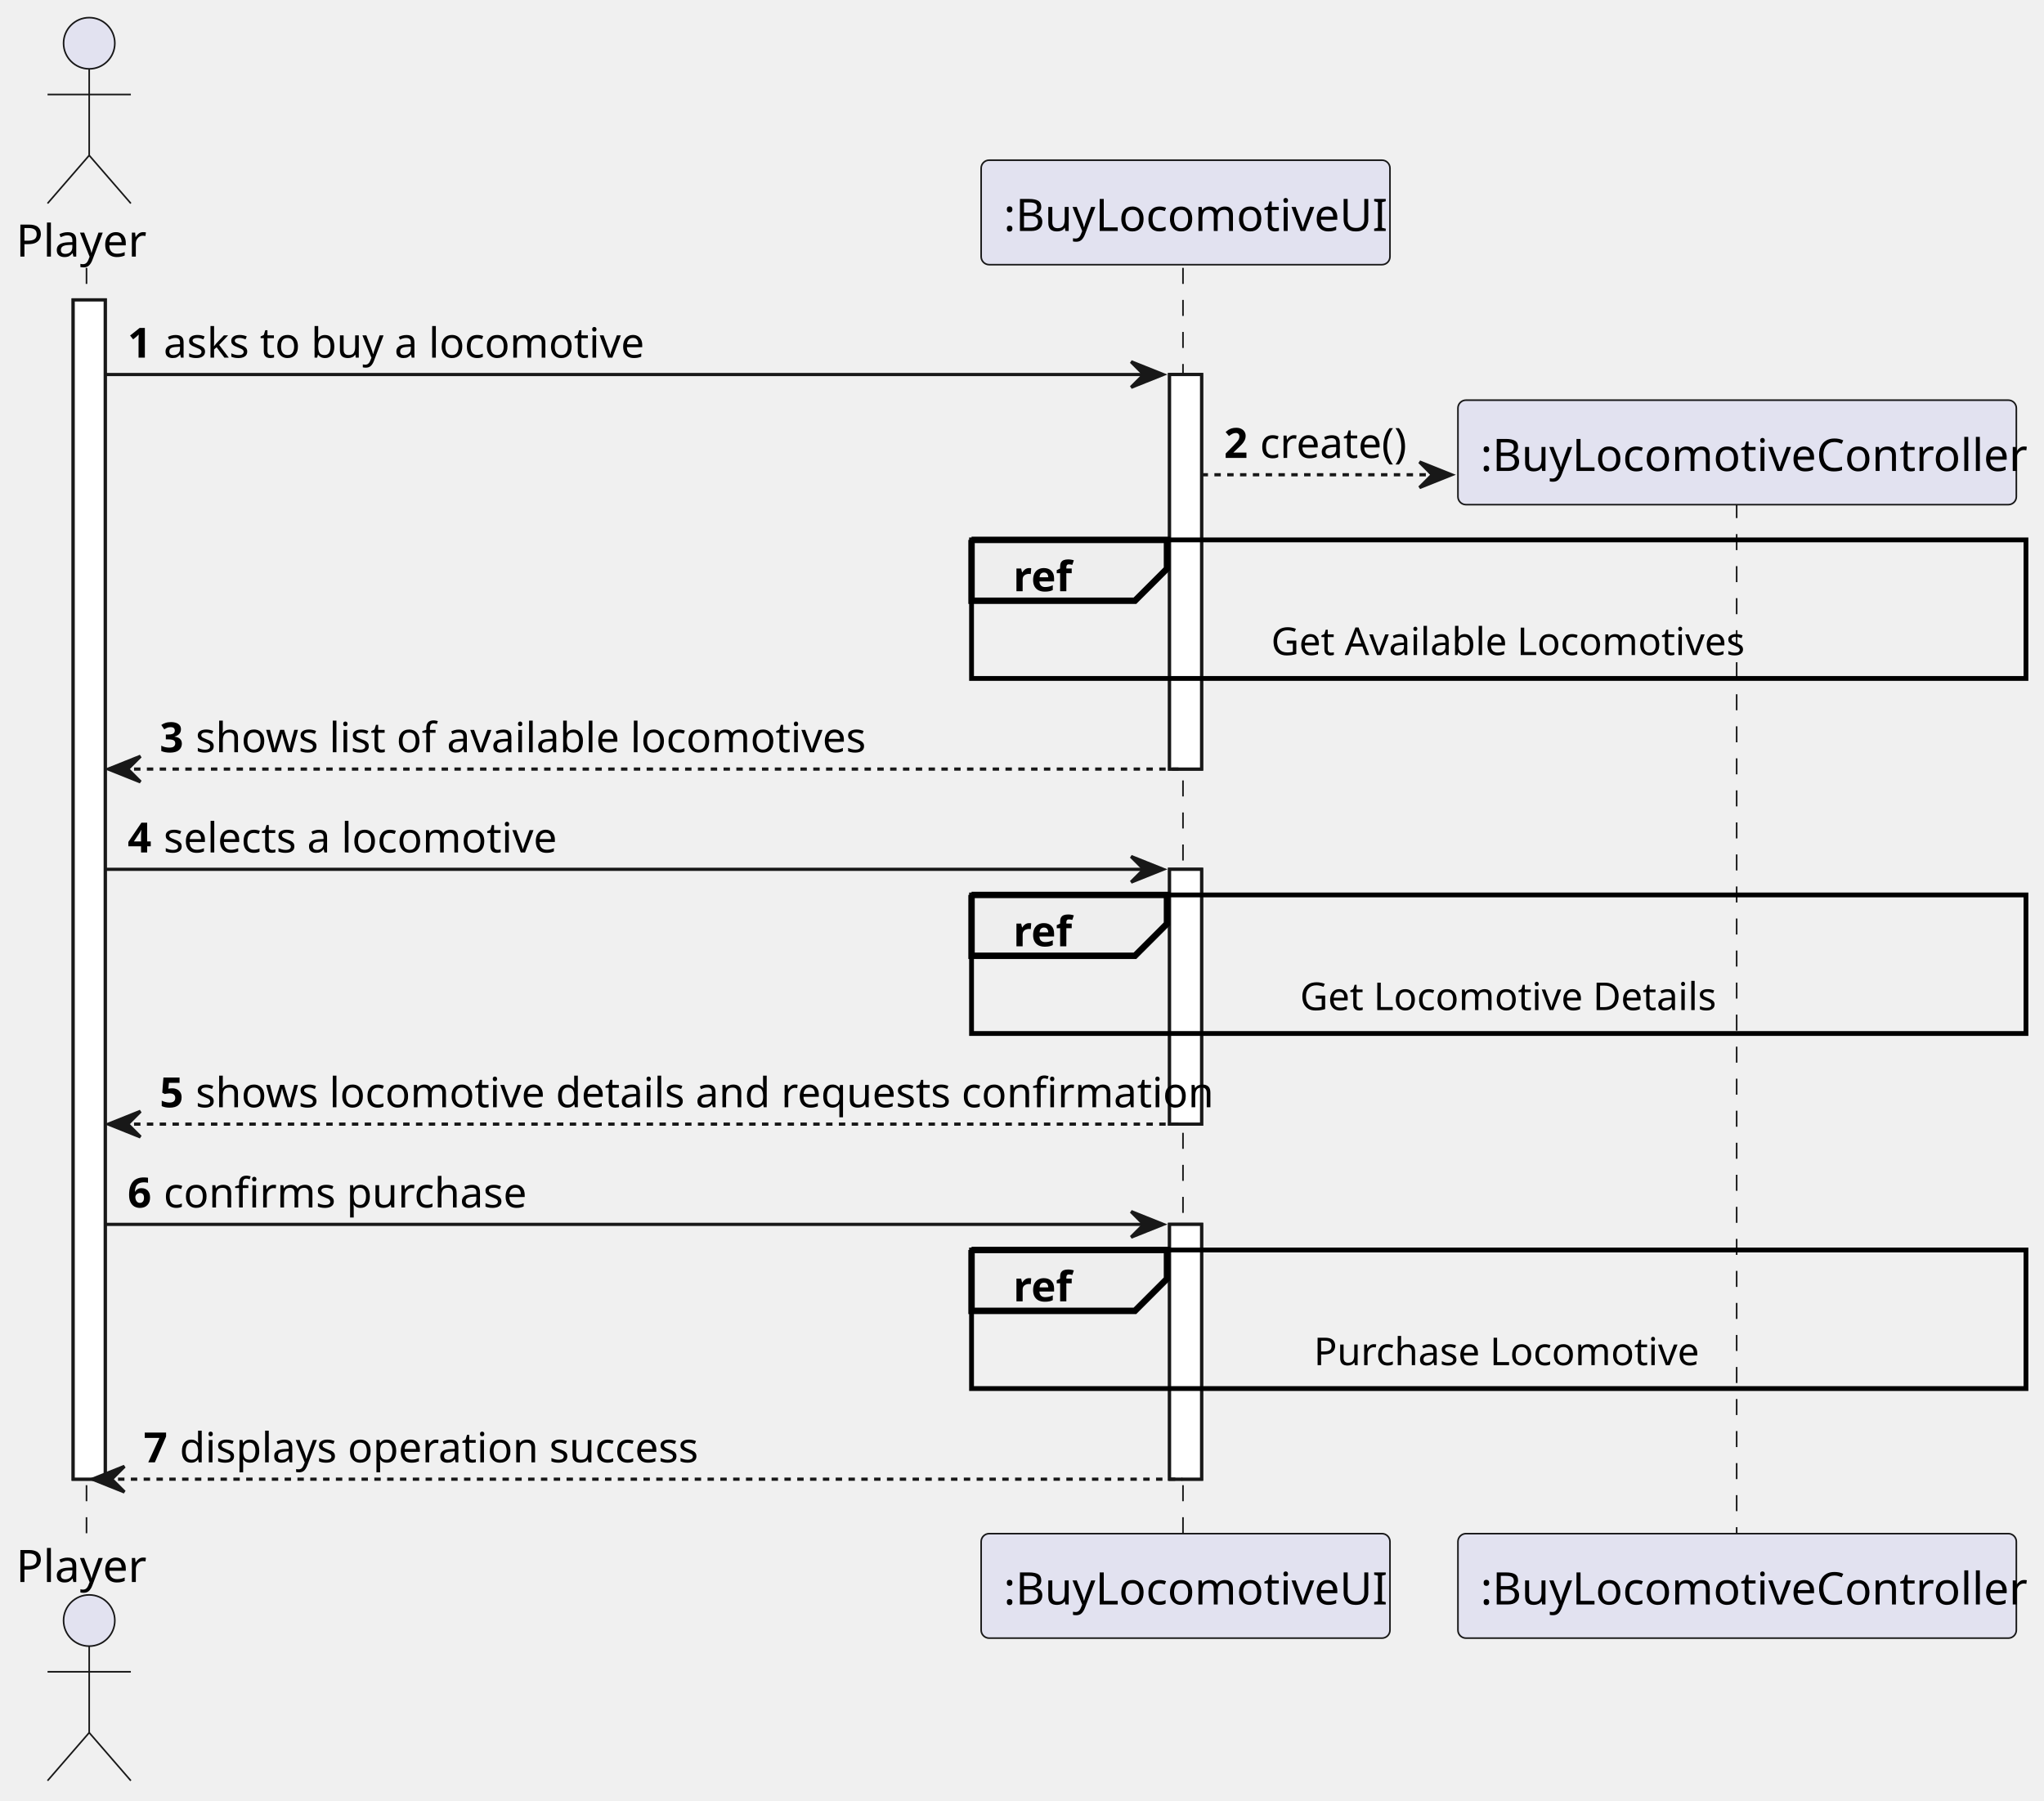
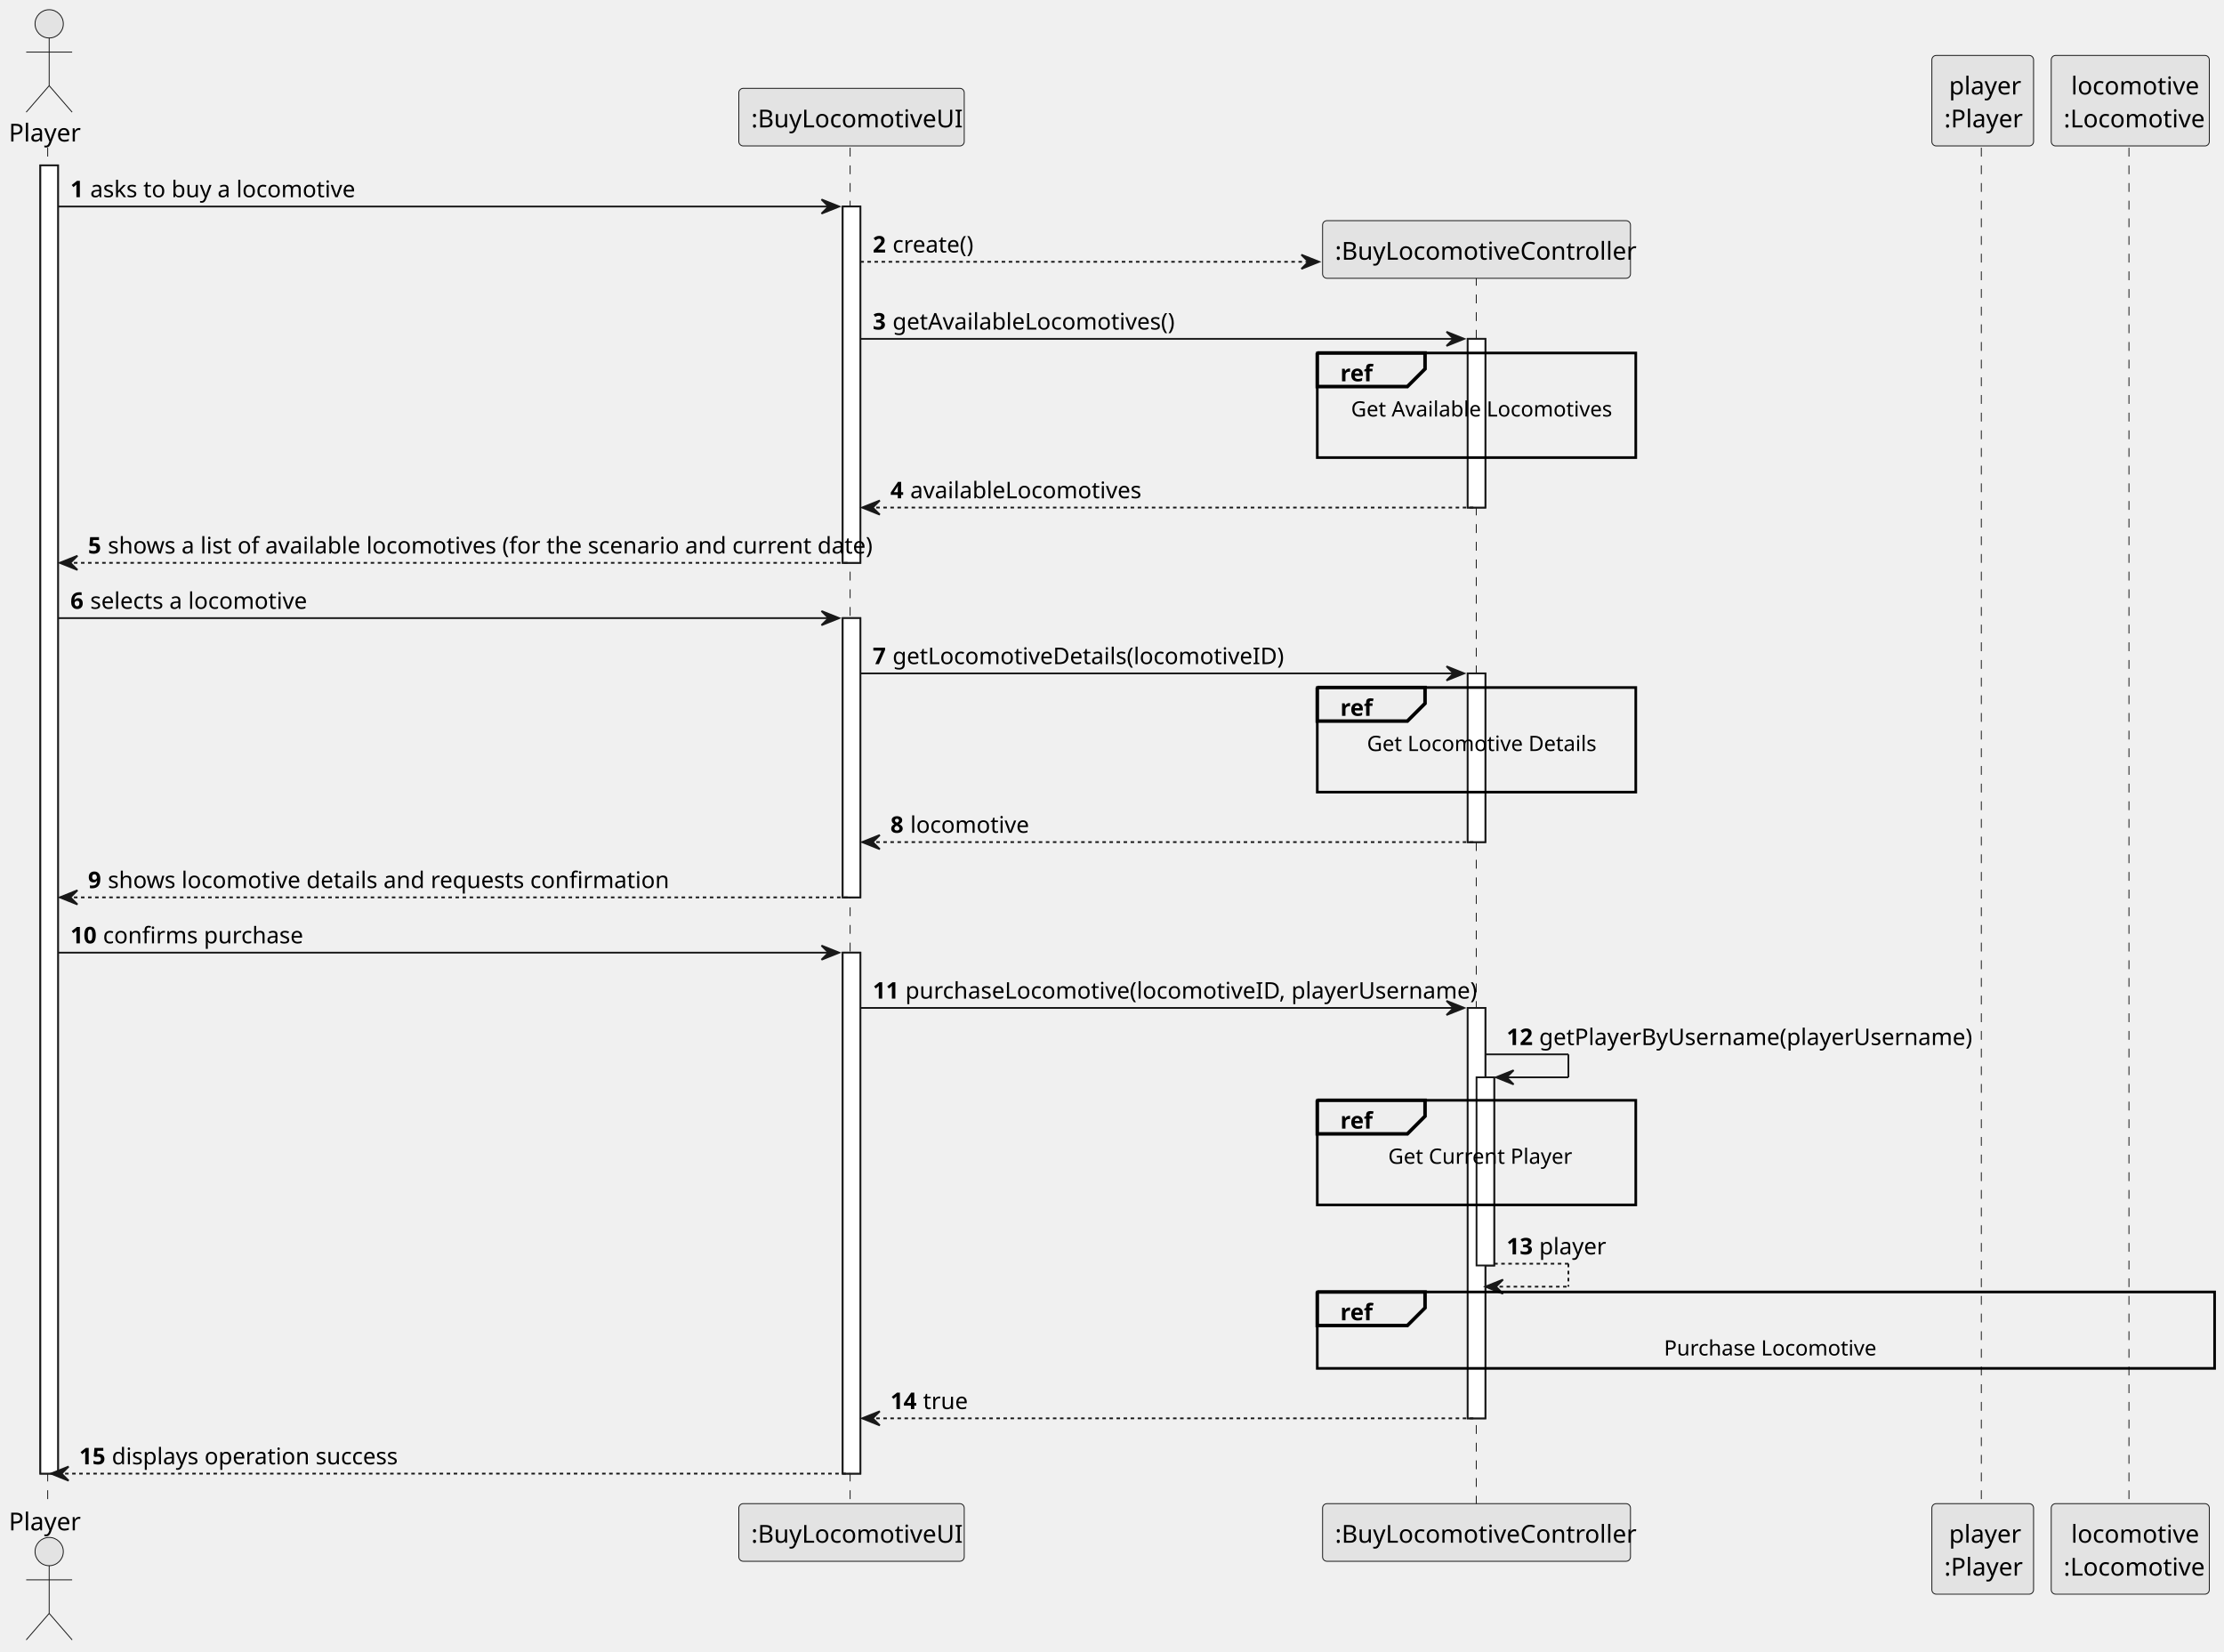
- <svg xmlns="http://www.w3.org/2000/svg" contentStyleType="text/css" height="562px" preserveAspectRatio="none" style="width:638px;height:562px;background:#FFFFFF;" version="1.1" viewBox="0 0 638 562" width="638px" zoomAndPan="magnify">
+ <svg xmlns="http://www.w3.org/2000/svg" contentStyleType="text/css" height="935px" preserveAspectRatio="none" style="width:1259px;height:935px;background:#FFFFFF;" version="1.1" viewBox="0 0 1259 935" width="1259px" zoomAndPan="magnify">
  <defs />
  <g>
-     <rect fill="#FFFFFF" height="368.123" style="stroke:#181818;stroke-width:1.0;" width="10" x="22.841" y="93.621" />
-     <rect fill="#FFFFFF" height="123.164" style="stroke:#181818;stroke-width:1.0;" width="10" x="365.053" y="116.912" />
-     <rect fill="#FFFFFF" height="79.543" style="stroke:#181818;stroke-width:1.0;" width="10" x="365.053" y="271.367" />
-     <rect fill="#FFFFFF" height="79.543" style="stroke:#181818;stroke-width:1.0;" width="10" x="365.053" y="382.201" />
-     <line style="stroke:#181818;stroke-width:0.5;stroke-dasharray:5.0,5.0;" x1="27" x2="27" y1="83.621" y2="479.744" />
-     <line style="stroke:#181818;stroke-width:0.5;stroke-dasharray:5.0,5.0;" x1="369.25" x2="369.25" y1="83.621" y2="479.744" />
-     <line style="stroke:#181818;stroke-width:0.5;stroke-dasharray:5.0,5.0;" x1="542.072" x2="542.072" y1="156.723" y2="479.744" />
+     <rect fill="#FFFFFF" height="740.586" style="stroke:#181818;stroke-width:1.0;" width="10" x="22.841" y="93.621" />
+     <rect fill="#FFFFFF" height="201.707" style="stroke:#181818;stroke-width:1.0;" width="10" x="477.051" y="116.912" />
+     <rect fill="#FFFFFF" height="158.086" style="stroke:#181818;stroke-width:1.0;" width="10" x="477.051" y="349.91" />
+     <rect fill="#FFFFFF" height="294.92" style="stroke:#181818;stroke-width:1.0;" width="10" x="477.051" y="539.287" />
+     <rect fill="#FFFFFF" height="95.504" style="stroke:#181818;stroke-width:1.0;" width="10" x="830.861" y="191.824" />
+     <rect fill="#FFFFFF" height="95.504" style="stroke:#181818;stroke-width:1.0;" width="10" x="830.861" y="381.201" />
+     <rect fill="#FFFFFF" height="232.338" style="stroke:#181818;stroke-width:1.0;" width="10" x="830.861" y="570.578" />
+     <rect fill="#FFFFFF" height="106.504" style="stroke:#181818;stroke-width:1.0;" width="10" x="835.861" y="609.869" />
+     <line style="stroke:#181818;stroke-width:0.5;stroke-dasharray:5.0,5.0;" x1="27" x2="27" y1="83.621" y2="852.207" />
+     <line style="stroke:#181818;stroke-width:0.5;stroke-dasharray:5.0,5.0;" x1="481.248" x2="481.248" y1="83.621" y2="852.207" />
+     <line style="stroke:#181818;stroke-width:0.5;stroke-dasharray:5.0,5.0;" x1="835.713" x2="835.713" y1="156.723" y2="852.207" />
+     <line style="stroke:#181818;stroke-width:0.5;stroke-dasharray:5.0,5.0;" x1="1121.624" x2="1121.624" y1="83.621" y2="852.207" />
+     <line style="stroke:#181818;stroke-width:0.5;stroke-dasharray:5.0,5.0;" x1="1205.196" x2="1205.196" y1="83.621" y2="852.207" />
    <text fill="#000000" font-family="sans-serif" font-size="14" lengthAdjust="spacing" textLength="39.683" x="5" y="80.107">Player</text>
-     <ellipse cx="27.841" cy="13.5" fill="#E2E2F0" rx="8" ry="8" style="stroke:#181818;stroke-width:0.5;" />
+     <ellipse cx="27.841" cy="13.5" fill="#E3E3E3" rx="8" ry="8" style="stroke:#181818;stroke-width:0.5;" />
    <path d="M27.841,21.5 L27.841,48.5 M14.841,29.5 L40.841,29.5 M27.841,48.5 L14.841,63.5 M27.841,48.5 L40.841,63.5 " fill="none" style="stroke:#181818;stroke-width:0.5;" />
-     <text fill="#000000" font-family="sans-serif" font-size="14" lengthAdjust="spacing" textLength="39.683" x="5" y="493.852">Player</text>
-     <ellipse cx="27.841" cy="505.865" fill="#E2E2F0" rx="8" ry="8" style="stroke:#181818;stroke-width:0.5;" />
-     <path d="M27.841,513.865 L27.841,540.865 M14.841,521.865 L40.841,521.865 M27.841,540.865 L14.841,555.865 M27.841,540.865 L40.841,555.865 " fill="none" style="stroke:#181818;stroke-width:0.5;" />
-     <rect fill="#E2E2F0" height="32.621" rx="2.5" ry="2.5" style="stroke:#181818;stroke-width:0.5;" width="127.606" x="306.25" y="50" />
-     <text fill="#000000" font-family="sans-serif" font-size="14" lengthAdjust="spacing" textLength="113.606" x="313.25" y="72.107">:BuyLocomotiveUI</text>
-     <rect fill="#E2E2F0" height="32.621" rx="2.5" ry="2.5" style="stroke:#181818;stroke-width:0.5;" width="127.606" x="306.25" y="478.744" />
-     <text fill="#000000" font-family="sans-serif" font-size="14" lengthAdjust="spacing" textLength="113.606" x="313.25" y="500.852">:BuyLocomotiveUI</text>
-     <rect fill="#E2E2F0" height="32.621" rx="2.5" ry="2.5" style="stroke:#181818;stroke-width:0.5;" width="174.296" x="455.072" y="478.744" />
-     <text fill="#000000" font-family="sans-serif" font-size="14" lengthAdjust="spacing" textLength="160.296" x="462.072" y="500.852">:BuyLocomotiveController</text>
-     <rect fill="#FFFFFF" height="368.123" style="stroke:#181818;stroke-width:1.0;" width="10" x="22.841" y="93.621" />
-     <rect fill="#FFFFFF" height="123.164" style="stroke:#181818;stroke-width:1.0;" width="10" x="365.053" y="116.912" />
-     <rect fill="#FFFFFF" height="79.543" style="stroke:#181818;stroke-width:1.0;" width="10" x="365.053" y="271.367" />
-     <rect fill="#FFFFFF" height="79.543" style="stroke:#181818;stroke-width:1.0;" width="10" x="365.053" y="382.201" />
-     <polygon fill="#181818" points="353.053,112.912,363.053,116.912,353.053,120.912,357.053,116.912" style="stroke:#181818;stroke-width:1.0;" />
-     <line style="stroke:#181818;stroke-width:1.0;" x1="32.841" x2="359.053" y1="116.912" y2="116.912" />
+     <text fill="#000000" font-family="sans-serif" font-size="14" lengthAdjust="spacing" textLength="39.683" x="5" y="866.314">Player</text>
+     <ellipse cx="27.841" cy="878.328" fill="#E3E3E3" rx="8" ry="8" style="stroke:#181818;stroke-width:0.5;" />
+     <path d="M27.841,886.328 L27.841,913.328 M14.841,894.328 L40.841,894.328 M27.841,913.328 L14.841,928.328 M27.841,913.328 L40.841,928.328 " fill="none" style="stroke:#181818;stroke-width:0.5;" />
+     <rect fill="#E3E3E3" height="32.621" rx="2.5" ry="2.5" style="stroke:#181818;stroke-width:0.5;" width="127.606" x="418.248" y="50" />
+     <text fill="#000000" font-family="sans-serif" font-size="14" lengthAdjust="spacing" textLength="113.606" x="425.248" y="72.107">:BuyLocomotiveUI</text>
+     <rect fill="#E3E3E3" height="32.621" rx="2.5" ry="2.5" style="stroke:#181818;stroke-width:0.5;" width="127.606" x="418.248" y="851.207" />
+     <text fill="#000000" font-family="sans-serif" font-size="14" lengthAdjust="spacing" textLength="113.606" x="425.248" y="873.314">:BuyLocomotiveUI</text>
+     <rect fill="#E3E3E3" height="32.621" rx="2.5" ry="2.5" style="stroke:#181818;stroke-width:0.5;" width="174.296" x="748.713" y="851.207" />
+     <text fill="#000000" font-family="sans-serif" font-size="14" lengthAdjust="spacing" textLength="160.296" x="755.713" y="873.314">:BuyLocomotiveController</text>
+     <rect fill="#E3E3E3" height="51.242" rx="2.5" ry="2.5" style="stroke:#181818;stroke-width:0.5;" width="57.572" x="1093.624" y="31.379" />
+     <text fill="#000000" font-family="sans-serif" font-size="14" lengthAdjust="spacing" textLength="38.131" x="1103.345" y="53.486">player</text>
+     <text fill="#000000" font-family="sans-serif" font-size="14" lengthAdjust="spacing" textLength="43.572" x="1100.624" y="72.107">:Player</text>
+     <rect fill="#E3E3E3" height="51.242" rx="2.5" ry="2.5" style="stroke:#181818;stroke-width:0.5;" width="57.572" x="1093.624" y="851.207" />
+     <text fill="#000000" font-family="sans-serif" font-size="14" lengthAdjust="spacing" textLength="38.131" x="1103.345" y="873.314">player</text>
+     <text fill="#000000" font-family="sans-serif" font-size="14" lengthAdjust="spacing" textLength="43.572" x="1100.624" y="891.936">:Player</text>
+     <rect fill="#E3E3E3" height="51.242" rx="2.5" ry="2.5" style="stroke:#181818;stroke-width:0.5;" width="89.482" x="1161.196" y="31.379" />
+     <text fill="#000000" font-family="sans-serif" font-size="14" lengthAdjust="spacing" textLength="66.917" x="1172.479" y="53.486">locomotive</text>
+     <text fill="#000000" font-family="sans-serif" font-size="14" lengthAdjust="spacing" textLength="75.482" x="1168.196" y="72.107">:Locomotive</text>
+     <rect fill="#E3E3E3" height="51.242" rx="2.5" ry="2.5" style="stroke:#181818;stroke-width:0.5;" width="89.482" x="1161.196" y="851.207" />
+     <text fill="#000000" font-family="sans-serif" font-size="14" lengthAdjust="spacing" textLength="66.917" x="1172.479" y="873.314">locomotive</text>
+     <text fill="#000000" font-family="sans-serif" font-size="14" lengthAdjust="spacing" textLength="75.482" x="1168.196" y="891.936">:Locomotive</text>
+     <rect fill="#FFFFFF" height="740.586" style="stroke:#181818;stroke-width:1.0;" width="10" x="22.841" y="93.621" />
+     <rect fill="#FFFFFF" height="201.707" style="stroke:#181818;stroke-width:1.0;" width="10" x="477.051" y="116.912" />
+     <rect fill="#FFFFFF" height="158.086" style="stroke:#181818;stroke-width:1.0;" width="10" x="477.051" y="349.91" />
+     <rect fill="#FFFFFF" height="294.92" style="stroke:#181818;stroke-width:1.0;" width="10" x="477.051" y="539.287" />
+     <rect fill="#FFFFFF" height="95.504" style="stroke:#181818;stroke-width:1.0;" width="10" x="830.861" y="191.824" />
+     <rect fill="#FFFFFF" height="95.504" style="stroke:#181818;stroke-width:1.0;" width="10" x="830.861" y="381.201" />
+     <rect fill="#FFFFFF" height="232.338" style="stroke:#181818;stroke-width:1.0;" width="10" x="830.861" y="570.578" />
+     <rect fill="#FFFFFF" height="106.504" style="stroke:#181818;stroke-width:1.0;" width="10" x="835.861" y="609.869" />
+     <polygon fill="#181818" points="465.051,112.912,475.051,116.912,465.051,120.912,469.051,116.912" style="stroke:#181818;stroke-width:1.0;" />
+     <line style="stroke:#181818;stroke-width:1.0;" x1="32.841" x2="471.051" y1="116.912" y2="116.912" />
    <text fill="#000000" font-family="sans-serif" font-size="13" font-weight="bold" lengthAdjust="spacing" textLength="7.23" x="39.841" y="111.649">1</text>
    <text fill="#000000" font-family="sans-serif" font-size="13" lengthAdjust="spacing" textLength="142.346" x="51.071" y="111.649">asks to buy a locomotive</text>
-     <polygon fill="#181818" points="443.072,144.203,453.072,148.203,443.072,152.203,447.072,148.203" style="stroke:#181818;stroke-width:1.0;" />
-     <line style="stroke:#181818;stroke-width:1.0;stroke-dasharray:2.0,2.0;" x1="375.053" x2="449.072" y1="148.203" y2="148.203" />
-     <text fill="#000000" font-family="sans-serif" font-size="13" font-weight="bold" lengthAdjust="spacing" textLength="7.23" x="382.053" y="142.94">2</text>
-     <text fill="#000000" font-family="sans-serif" font-size="13" lengthAdjust="spacing" textLength="44.789" x="393.283" y="142.94">create()</text>
-     <rect fill="#E2E2F0" height="32.621" rx="2.5" ry="2.5" style="stroke:#181818;stroke-width:0.5;" width="174.296" x="455.072" y="124.912" />
-     <text fill="#000000" font-family="sans-serif" font-size="14" lengthAdjust="spacing" textLength="160.296" x="462.072" y="147.019">:BuyLocomotiveController</text>
-     <rect fill="none" height="43.252" style="stroke:#000000;stroke-width:1.5;" width="329.118" x="303.25" y="168.533" />
-     <path d="M303.25,168.533 L364.25,168.533 L364.25,177.533 L354.25,187.533 L303.25,187.533 L303.25,168.533 " fill="#EEEEEE" style="stroke:#000000;stroke-width:2.0;" />
-     <text fill="#000000" font-family="sans-serif" font-size="13" font-weight="bold" lengthAdjust="spacing" textLength="16.618" x="316.25" y="184.561">ref</text>
-     <text fill="#000000" font-family="sans-serif" font-size="12" lengthAdjust="spacing" textLength="142.072" x="396.772" y="204.482">Get Available Locomotives</text>
-     <polygon fill="#181818" points="43.841,236.076,33.841,240.076,43.841,244.076,39.841,240.076" style="stroke:#181818;stroke-width:1.0;" />
-     <line style="stroke:#181818;stroke-width:1.0;stroke-dasharray:2.0,2.0;" x1="37.841" x2="369.053" y1="240.076" y2="240.076" />
-     <text fill="#000000" font-family="sans-serif" font-size="13" font-weight="bold" lengthAdjust="spacing" textLength="7.23" x="49.841" y="234.814">3</text>
-     <text fill="#000000" font-family="sans-serif" font-size="13" lengthAdjust="spacing" textLength="197.977" x="61.071" y="234.814">shows list of available locomotives</text>
-     <polygon fill="#181818" points="353.053,267.367,363.053,271.367,353.053,275.367,357.053,271.367" style="stroke:#181818;stroke-width:1.0;" />
-     <line style="stroke:#181818;stroke-width:1.0;" x1="32.841" x2="359.053" y1="271.367" y2="271.367" />
-     <text fill="#000000" font-family="sans-serif" font-size="13" font-weight="bold" lengthAdjust="spacing" textLength="7.23" x="39.841" y="266.104">4</text>
-     <text fill="#000000" font-family="sans-serif" font-size="13" lengthAdjust="spacing" textLength="117.051" x="51.071" y="266.104">selects a locomotive</text>
-     <rect fill="none" height="43.252" style="stroke:#000000;stroke-width:1.5;" width="329.118" x="303.25" y="279.367" />
-     <path d="M303.25,279.367 L364.25,279.367 L364.25,288.367 L354.25,298.367 L303.25,298.367 L303.25,279.367 " fill="#EEEEEE" style="stroke:#000000;stroke-width:2.0;" />
-     <text fill="#000000" font-family="sans-serif" font-size="13" font-weight="bold" lengthAdjust="spacing" textLength="16.618" x="316.25" y="295.396">ref</text>
-     <text fill="#000000" font-family="sans-serif" font-size="12" lengthAdjust="spacing" textLength="124.055" x="405.781" y="315.316">Get Locomotive Details</text>
-     <polygon fill="#181818" points="43.841,346.91,33.841,350.91,43.841,354.91,39.841,350.91" style="stroke:#181818;stroke-width:1.0;" />
-     <line style="stroke:#181818;stroke-width:1.0;stroke-dasharray:2.0,2.0;" x1="37.841" x2="369.053" y1="350.91" y2="350.91" />
-     <text fill="#000000" font-family="sans-serif" font-size="13" font-weight="bold" lengthAdjust="spacing" textLength="7.23" x="49.841" y="345.647">5</text>
-     <text fill="#000000" font-family="sans-serif" font-size="13" lengthAdjust="spacing" textLength="296.981" x="61.071" y="345.647">shows locomotive details and requests confirmation</text>
-     <polygon fill="#181818" points="353.053,378.201,363.053,382.201,353.053,386.201,357.053,382.201" style="stroke:#181818;stroke-width:1.0;" />
-     <line style="stroke:#181818;stroke-width:1.0;" x1="32.841" x2="359.053" y1="382.201" y2="382.201" />
-     <text fill="#000000" font-family="sans-serif" font-size="13" font-weight="bold" lengthAdjust="spacing" textLength="7.23" x="39.841" y="376.938">6</text>
-     <text fill="#000000" font-family="sans-serif" font-size="13" lengthAdjust="spacing" textLength="106.209" x="51.071" y="376.938">confirms purchase</text>
-     <rect fill="none" height="43.252" style="stroke:#000000;stroke-width:1.5;" width="329.118" x="303.25" y="390.201" />
-     <path d="M303.25,390.201 L364.25,390.201 L364.25,399.201 L354.25,409.201 L303.25,409.201 L303.25,390.201 " fill="#EEEEEE" style="stroke:#000000;stroke-width:2.0;" />
-     <text fill="#000000" font-family="sans-serif" font-size="13" font-weight="bold" lengthAdjust="spacing" textLength="16.618" x="316.25" y="406.229">ref</text>
-     <text fill="#000000" font-family="sans-serif" font-size="12" lengthAdjust="spacing" textLength="115.394" x="410.111" y="426.15">Purchase Locomotive</text>
-     <polygon fill="#181818" points="38.841,457.744,28.841,461.744,38.841,465.744,34.841,461.744" style="stroke:#181818;stroke-width:1.0;" />
-     <line style="stroke:#181818;stroke-width:1.0;stroke-dasharray:2.0,2.0;" x1="32.841" x2="369.053" y1="461.744" y2="461.744" />
-     <text fill="#000000" font-family="sans-serif" font-size="13" font-weight="bold" lengthAdjust="spacing" textLength="7.23" x="44.841" y="456.481">7</text>
-     <text fill="#000000" font-family="sans-serif" font-size="13" lengthAdjust="spacing" textLength="155.359" x="56.071" y="456.481">displays operation success</text>
+     <polygon fill="#181818" points="736.713,144.203,746.713,148.203,736.713,152.203,740.713,148.203" style="stroke:#181818;stroke-width:1.0;" />
+     <line style="stroke:#181818;stroke-width:1.0;stroke-dasharray:2.0,2.0;" x1="487.051" x2="742.713" y1="148.203" y2="148.203" />
+     <text fill="#000000" font-family="sans-serif" font-size="13" font-weight="bold" lengthAdjust="spacing" textLength="7.23" x="494.051" y="142.94">2</text>
+     <text fill="#000000" font-family="sans-serif" font-size="13" lengthAdjust="spacing" textLength="44.789" x="505.281" y="142.94">create()</text>
+     <rect fill="#E3E3E3" height="32.621" rx="2.5" ry="2.5" style="stroke:#181818;stroke-width:0.5;" width="174.296" x="748.713" y="124.912" />
+     <text fill="#000000" font-family="sans-serif" font-size="14" lengthAdjust="spacing" textLength="160.296" x="755.713" y="147.019">:BuyLocomotiveController</text>
+     <polygon fill="#181818" points="818.861,187.824,828.861,191.824,818.861,195.824,822.861,191.824" style="stroke:#181818;stroke-width:1.0;" />
+     <line style="stroke:#181818;stroke-width:1.0;" x1="487.051" x2="824.861" y1="191.824" y2="191.824" />
+     <text fill="#000000" font-family="sans-serif" font-size="13" font-weight="bold" lengthAdjust="spacing" textLength="7.23" x="494.051" y="186.561">3</text>
+     <text fill="#000000" font-family="sans-serif" font-size="13" lengthAdjust="spacing" textLength="152.464" x="505.281" y="186.561">getAvailableLocomotives()</text>
+     <rect fill="none" height="59.213" style="stroke:#000000;stroke-width:1.5;" width="180.296" x="745.713" y="199.824" />
+     <path d="M745.713,199.824 L806.713,199.824 L806.713,208.824 L796.713,218.824 L745.713,218.824 L745.713,199.824 " fill="#EEEEEE" style="stroke:#000000;stroke-width:2.0;" />
+     <text fill="#000000" font-family="sans-serif" font-size="13" font-weight="bold" lengthAdjust="spacing" textLength="16.618" x="758.713" y="215.852">ref</text>
+     <text fill="#000000" font-family="sans-serif" font-size="12" lengthAdjust="spacing" textLength="142.072" x="764.825" y="235.773">Get Available Locomotives</text>
+     <text fill="#000000" font-family="sans-serif" font-size="12" lengthAdjust="spacing" textLength="3.334" x="834.194" y="251.734"> </text>
+     <polygon fill="#181818" points="498.051,283.328,488.051,287.328,498.051,291.328,494.051,287.328" style="stroke:#181818;stroke-width:1.0;" />
+     <line style="stroke:#181818;stroke-width:1.0;stroke-dasharray:2.0,2.0;" x1="492.051" x2="834.861" y1="287.328" y2="287.328" />
+     <text fill="#000000" font-family="sans-serif" font-size="13" font-weight="bold" lengthAdjust="spacing" textLength="7.23" x="504.051" y="282.065">4</text>
+     <text fill="#000000" font-family="sans-serif" font-size="13" lengthAdjust="spacing" textLength="124.293" x="515.281" y="282.065">availableLocomotives</text>
+     <polygon fill="#181818" points="43.841,314.619,33.841,318.619,43.841,322.619,39.841,318.619" style="stroke:#181818;stroke-width:1.0;" />
+     <line style="stroke:#181818;stroke-width:1.0;stroke-dasharray:2.0,2.0;" x1="37.841" x2="481.051" y1="318.619" y2="318.619" />
+     <text fill="#000000" font-family="sans-serif" font-size="13" font-weight="bold" lengthAdjust="spacing" textLength="7.23" x="49.841" y="313.356">5</text>
+     <text fill="#000000" font-family="sans-serif" font-size="13" lengthAdjust="spacing" textLength="408.979" x="61.071" y="313.356">shows a list of available locomotives (for the scenario and current date)</text>
+     <polygon fill="#181818" points="465.051,345.91,475.051,349.91,465.051,353.91,469.051,349.91" style="stroke:#181818;stroke-width:1.0;" />
+     <line style="stroke:#181818;stroke-width:1.0;" x1="32.841" x2="471.051" y1="349.91" y2="349.91" />
+     <text fill="#000000" font-family="sans-serif" font-size="13" font-weight="bold" lengthAdjust="spacing" textLength="7.23" x="39.841" y="344.647">6</text>
+     <text fill="#000000" font-family="sans-serif" font-size="13" lengthAdjust="spacing" textLength="117.051" x="51.071" y="344.647">selects a locomotive</text>
+     <polygon fill="#181818" points="818.861,377.201,828.861,381.201,818.861,385.201,822.861,381.201" style="stroke:#181818;stroke-width:1.0;" />
+     <line style="stroke:#181818;stroke-width:1.0;" x1="487.051" x2="824.861" y1="381.201" y2="381.201" />
+     <text fill="#000000" font-family="sans-serif" font-size="13" font-weight="bold" lengthAdjust="spacing" textLength="7.23" x="494.051" y="375.938">7</text>
+     <text fill="#000000" font-family="sans-serif" font-size="13" lengthAdjust="spacing" textLength="208.083" x="505.281" y="375.938">getLocomotiveDetails(locomotiveID)</text>
+     <rect fill="none" height="59.213" style="stroke:#000000;stroke-width:1.5;" width="180.296" x="745.713" y="389.201" />
+     <path d="M745.713,389.201 L806.713,389.201 L806.713,398.201 L796.713,408.201 L745.713,408.201 L745.713,389.201 " fill="#EEEEEE" style="stroke:#000000;stroke-width:2.0;" />
+     <text fill="#000000" font-family="sans-serif" font-size="13" font-weight="bold" lengthAdjust="spacing" textLength="16.618" x="758.713" y="405.229">ref</text>
+     <text fill="#000000" font-family="sans-serif" font-size="12" lengthAdjust="spacing" textLength="124.055" x="773.834" y="425.15">Get Locomotive Details</text>
+     <text fill="#000000" font-family="sans-serif" font-size="12" lengthAdjust="spacing" textLength="3.334" x="834.194" y="441.111"> </text>
+     <polygon fill="#181818" points="498.051,472.705,488.051,476.705,498.051,480.705,494.051,476.705" style="stroke:#181818;stroke-width:1.0;" />
+     <line style="stroke:#181818;stroke-width:1.0;stroke-dasharray:2.0,2.0;" x1="492.051" x2="834.861" y1="476.705" y2="476.705" />
+     <text fill="#000000" font-family="sans-serif" font-size="13" font-weight="bold" lengthAdjust="spacing" textLength="7.23" x="504.051" y="471.442">8</text>
+     <text fill="#000000" font-family="sans-serif" font-size="13" lengthAdjust="spacing" textLength="62.137" x="515.281" y="471.442">locomotive</text>
+     <polygon fill="#181818" points="43.841,503.996,33.841,507.996,43.841,511.996,39.841,507.996" style="stroke:#181818;stroke-width:1.0;" />
+     <line style="stroke:#181818;stroke-width:1.0;stroke-dasharray:2.0,2.0;" x1="37.841" x2="481.051" y1="507.996" y2="507.996" />
+     <text fill="#000000" font-family="sans-serif" font-size="13" font-weight="bold" lengthAdjust="spacing" textLength="7.23" x="49.841" y="502.733">9</text>
+     <text fill="#000000" font-family="sans-serif" font-size="13" lengthAdjust="spacing" textLength="296.981" x="61.071" y="502.733">shows locomotive details and requests confirmation</text>
+     <polygon fill="#181818" points="465.051,535.287,475.051,539.287,465.051,543.287,469.051,539.287" style="stroke:#181818;stroke-width:1.0;" />
+     <line style="stroke:#181818;stroke-width:1.0;" x1="32.841" x2="471.051" y1="539.287" y2="539.287" />
+     <text fill="#000000" font-family="sans-serif" font-size="13" font-weight="bold" lengthAdjust="spacing" textLength="14.46" x="39.841" y="534.024">10</text>
+     <text fill="#000000" font-family="sans-serif" font-size="13" lengthAdjust="spacing" textLength="106.209" x="58.301" y="534.024">confirms purchase</text>
+     <polygon fill="#181818" points="818.861,566.578,828.861,570.578,818.861,574.578,822.861,570.578" style="stroke:#181818;stroke-width:1.0;" />
+     <line style="stroke:#181818;stroke-width:1.0;" x1="487.051" x2="824.861" y1="570.578" y2="570.578" />
+     <text fill="#000000" font-family="sans-serif" font-size="13" font-weight="bold" lengthAdjust="spacing" textLength="14.46" x="494.051" y="565.315">11</text>
+     <text fill="#000000" font-family="sans-serif" font-size="13" lengthAdjust="spacing" textLength="306.351" x="512.511" y="565.315">purchaseLocomotive(locomotiveID, playerUsername)</text>
+     <line style="stroke:#181818;stroke-width:1.0;" x1="840.861" x2="887.861" y1="596.869" y2="596.869" />
+     <line style="stroke:#181818;stroke-width:1.0;" x1="887.861" x2="887.861" y1="596.869" y2="609.869" />
+     <line style="stroke:#181818;stroke-width:1.0;" x1="846.861" x2="887.861" y1="609.869" y2="609.869" />
+     <polygon fill="#181818" points="856.861,605.869,846.861,609.869,856.861,613.869,852.861,609.869" style="stroke:#181818;stroke-width:1.0;" />
+     <text fill="#000000" font-family="sans-serif" font-size="13" font-weight="bold" lengthAdjust="spacing" textLength="14.46" x="852.861" y="591.606">12</text>
+     <text fill="#000000" font-family="sans-serif" font-size="13" lengthAdjust="spacing" textLength="234.089" x="871.321" y="591.606">getPlayerByUsername(playerUsername)</text>
+     <rect fill="none" height="59.213" style="stroke:#000000;stroke-width:1.5;" width="180.296" x="745.713" y="622.869" />
+     <path d="M745.713,622.869 L806.713,622.869 L806.713,631.869 L796.713,641.869 L745.713,641.869 L745.713,622.869 " fill="#EEEEEE" style="stroke:#000000;stroke-width:2.0;" />
+     <text fill="#000000" font-family="sans-serif" font-size="13" font-weight="bold" lengthAdjust="spacing" textLength="16.618" x="758.713" y="638.898">ref</text>
+     <text fill="#000000" font-family="sans-serif" font-size="12" lengthAdjust="spacing" textLength="100.037" x="785.843" y="658.818">Get Current Player</text>
+     <text fill="#000000" font-family="sans-serif" font-size="12" lengthAdjust="spacing" textLength="3.334" x="834.194" y="674.779"> </text>
+     <line style="stroke:#181818;stroke-width:1.0;stroke-dasharray:2.0,2.0;" x1="845.861" x2="887.861" y1="715.373" y2="715.373" />
+     <line style="stroke:#181818;stroke-width:1.0;stroke-dasharray:2.0,2.0;" x1="887.861" x2="887.861" y1="715.373" y2="728.373" />
+     <line style="stroke:#181818;stroke-width:1.0;stroke-dasharray:2.0,2.0;" x1="840.861" x2="887.861" y1="728.373" y2="728.373" />
+     <polygon fill="#181818" points="850.861,724.373,840.861,728.373,850.861,732.373,846.861,728.373" style="stroke:#181818;stroke-width:1.0;" />
+     <text fill="#000000" font-family="sans-serif" font-size="13" font-weight="bold" lengthAdjust="spacing" textLength="14.46" x="852.861" y="710.11">13</text>
+     <text fill="#000000" font-family="sans-serif" font-size="13" lengthAdjust="spacing" textLength="35.407" x="871.321" y="710.11">player</text>
+     <rect fill="none" height="43.252" style="stroke:#000000;stroke-width:1.5;" width="507.965" x="745.713" y="731.373" />
+     <path d="M745.713,731.373 L806.713,731.373 L806.713,740.373 L796.713,750.373 L745.713,750.373 L745.713,731.373 " fill="#EEEEEE" style="stroke:#000000;stroke-width:2.0;" />
+     <text fill="#000000" font-family="sans-serif" font-size="13" font-weight="bold" lengthAdjust="spacing" textLength="16.618" x="758.713" y="747.401">ref</text>
+     <text fill="#000000" font-family="sans-serif" font-size="12" lengthAdjust="spacing" textLength="115.394" x="941.999" y="767.322">Purchase Locomotive</text>
+     <polygon fill="#181818" points="498.051,798.916,488.051,802.916,498.051,806.916,494.051,802.916" style="stroke:#181818;stroke-width:1.0;" />
+     <line style="stroke:#181818;stroke-width:1.0;stroke-dasharray:2.0,2.0;" x1="492.051" x2="834.861" y1="802.916" y2="802.916" />
+     <text fill="#000000" font-family="sans-serif" font-size="13" font-weight="bold" lengthAdjust="spacing" textLength="14.46" x="504.051" y="797.653">14</text>
+     <text fill="#000000" font-family="sans-serif" font-size="13" lengthAdjust="spacing" textLength="22.401" x="522.511" y="797.653">true</text>
+     <polygon fill="#181818" points="38.841,830.207,28.841,834.207,38.841,838.207,34.841,834.207" style="stroke:#181818;stroke-width:1.0;" />
+     <line style="stroke:#181818;stroke-width:1.0;stroke-dasharray:2.0,2.0;" x1="32.841" x2="481.051" y1="834.207" y2="834.207" />
+     <text fill="#000000" font-family="sans-serif" font-size="13" font-weight="bold" lengthAdjust="spacing" textLength="14.46" x="44.841" y="828.944">15</text>
+     <text fill="#000000" font-family="sans-serif" font-size="13" lengthAdjust="spacing" textLength="155.359" x="63.301" y="828.944">displays operation success</text>
  </g>
</svg>
